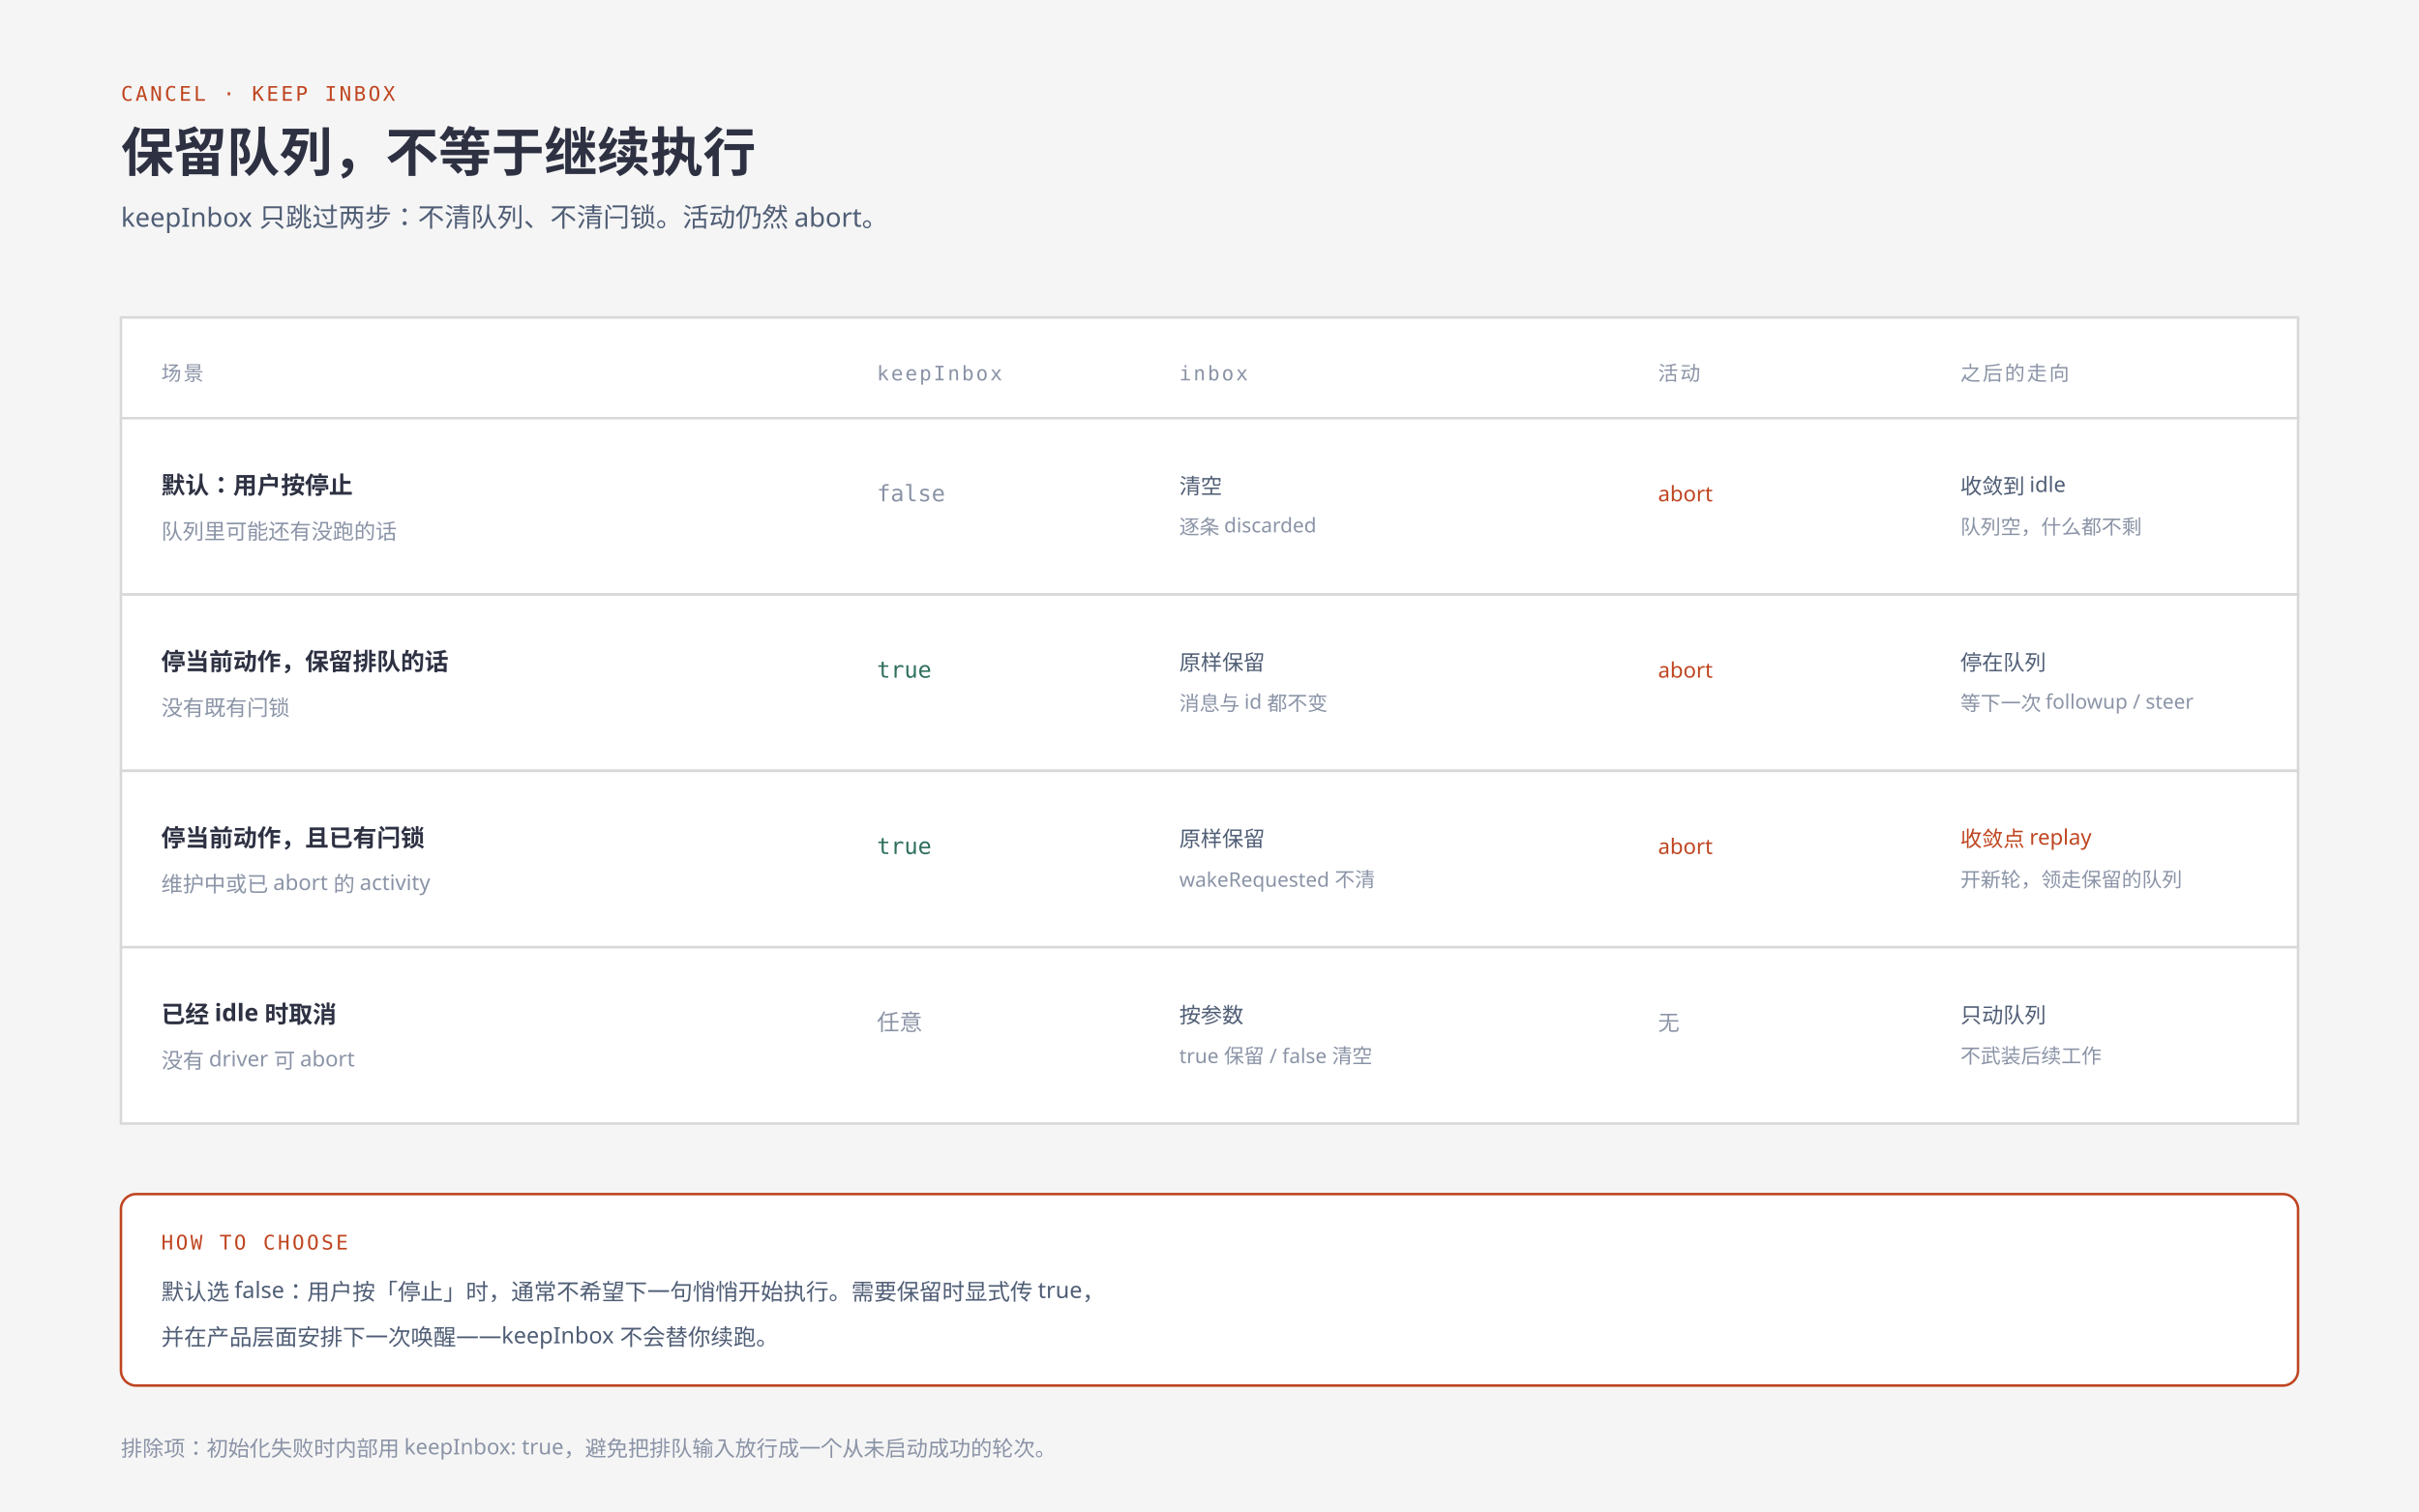
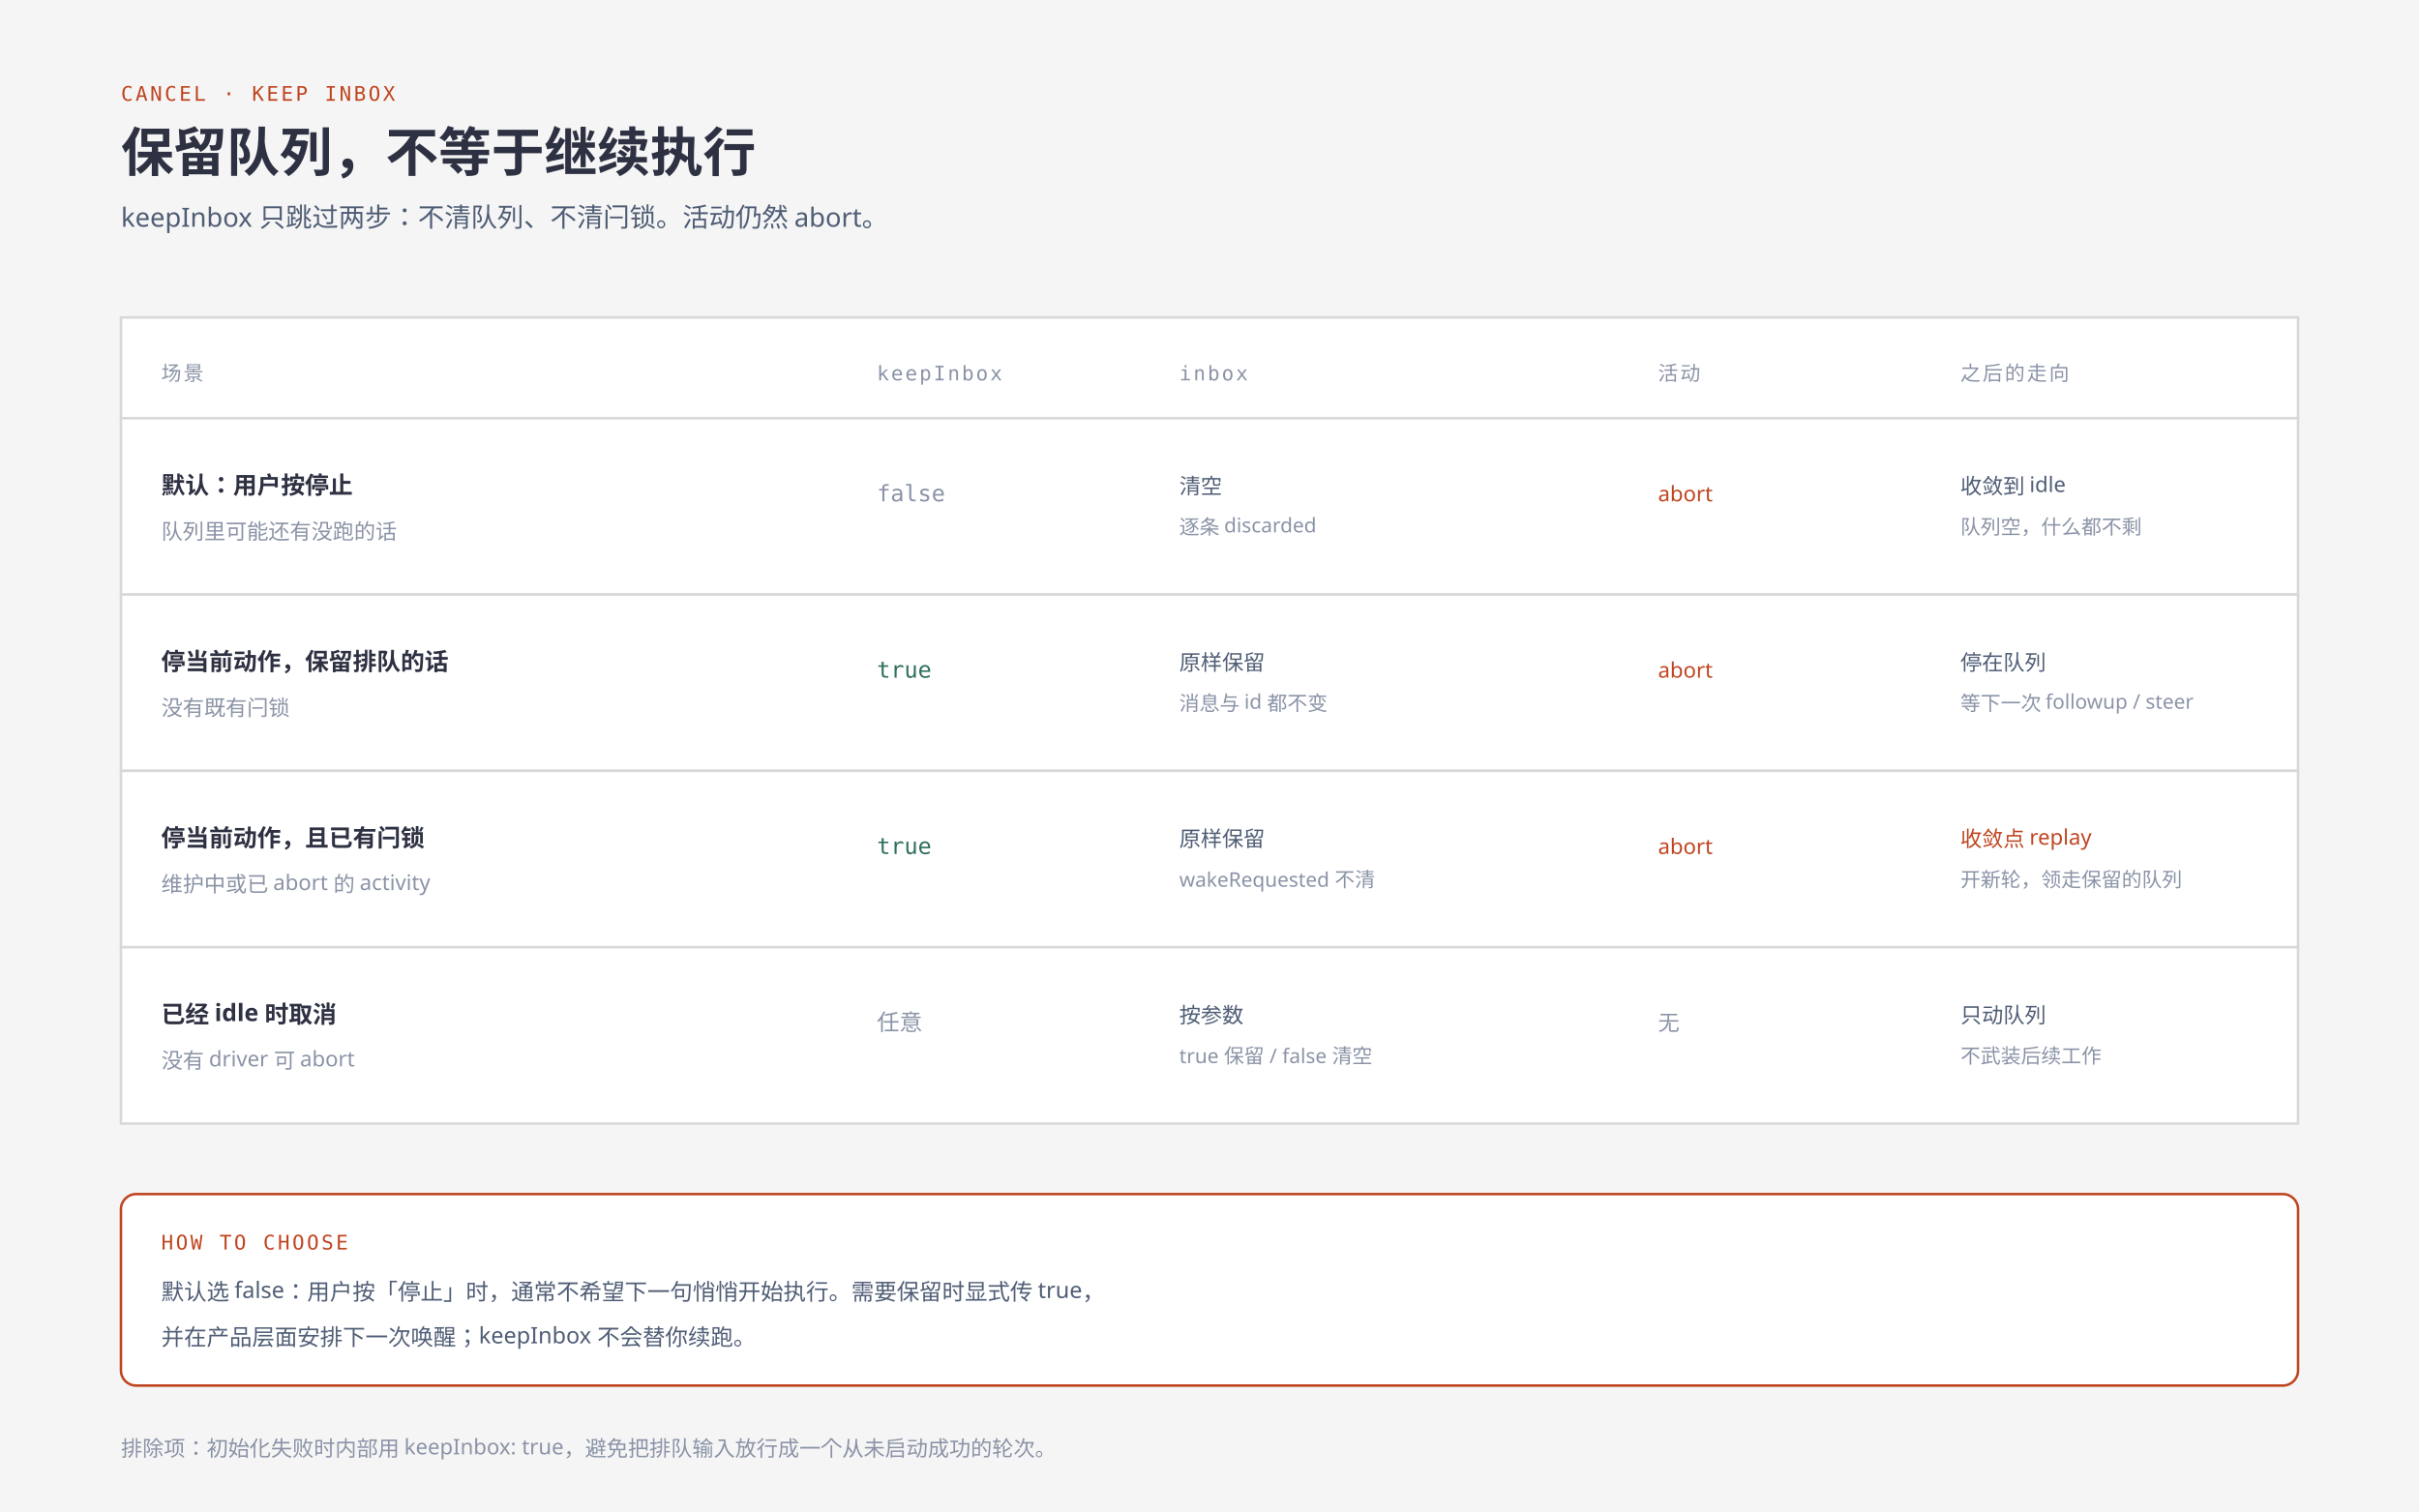
<svg xmlns="http://www.w3.org/2000/svg" width="960" height="600" viewBox="0 0 960 600" role="img" aria-labelledby="f04-d4-title f04-d4-desc">
  <defs>
    <marker id="f04-d4-a" viewBox="0 0 8 8" refX="7" refY="4" markerWidth="7" markerHeight="7" orient="auto">
      <path d="M 0 0 L 8 4 L 0 8 z" fill="#8a93a6" />
    </marker>
  </defs>
  <rect width="100%" height="100%" fill="#f5f5f5" />
  <text x="48" y="40" font-family="'Geist Mono','SF Mono',ui-monospace,monospace" font-size="8" letter-spacing="0.12em" fill="#bf4520">CANCEL · KEEP INBOX</text>
  <text x="48" y="68" font-family="'Geist','PingFang SC','Noto Sans SC',system-ui,sans-serif" font-size="21" font-weight="600" fill="#2d3142">保留队列，不等于继续执行</text>
  <text x="48" y="90" font-family="'Geist','PingFang SC','Noto Sans SC',system-ui,sans-serif" font-size="10.5" fill="#4f5d75">keepInbox 只跳过两步：不清队列、不清闩锁。活动仍然 abort。</text>
  <rect x="48" y="126" width="864" height="40" fill="#ffffff" stroke="#d8d8d8" />
  <text x="64" y="151" font-family="'Geist Mono','SF Mono',ui-monospace,monospace" font-size="8" letter-spacing="0.1em" fill="#8a93a6">场景</text>
  <text x="348" y="151" font-family="'Geist Mono','SF Mono',ui-monospace,monospace" font-size="8" letter-spacing="0.1em" fill="#8a93a6">keepInbox</text>
  <text x="468" y="151" font-family="'Geist Mono','SF Mono',ui-monospace,monospace" font-size="8" letter-spacing="0.1em" fill="#8a93a6">inbox</text>
  <text x="658" y="151" font-family="'Geist Mono','SF Mono',ui-monospace,monospace" font-size="8" letter-spacing="0.1em" fill="#8a93a6">活动</text>
  <text x="778" y="151" font-family="'Geist Mono','SF Mono',ui-monospace,monospace" font-size="8" letter-spacing="0.1em" fill="#8a93a6">之后的走向</text>
  <rect x="48" y="166" width="864" height="70" fill="#ffffff" stroke="#d8d8d8" />
  <text x="64" y="196" font-family="'Geist','PingFang SC','Noto Sans SC',system-ui,sans-serif" font-size="9.5" font-weight="600" fill="#2d3142">默认：用户按停止</text>
  <text x="64" y="214" font-family="'Geist','PingFang SC','Noto Sans SC',system-ui,sans-serif" font-size="8.5" fill="#8a93a6">队列里可能还有没跑的话</text>
  <text x="348" y="199" font-family="'Geist Mono','SF Mono',ui-monospace,monospace" font-size="9" fill="#8a93a6">false</text>
  <text x="468" y="196" font-family="'Geist','PingFang SC','Noto Sans SC',system-ui,sans-serif" font-size="8.5" fill="#4f5d75">清空</text>
  <text x="468" y="212" font-family="'Geist','PingFang SC','Noto Sans SC',system-ui,sans-serif" font-size="8" fill="#8a93a6">逐条 discarded</text>
  <text x="658" y="199" font-family="'Geist','PingFang SC','Noto Sans SC',system-ui,sans-serif" font-size="8.5" fill="#bf4520">abort</text>
  <text x="778" y="196" font-family="'Geist','PingFang SC','Noto Sans SC',system-ui,sans-serif" font-size="8.5" fill="#4f5d75">收敛到 idle</text>
  <text x="778" y="212" font-family="'Geist','PingFang SC','Noto Sans SC',system-ui,sans-serif" font-size="8" fill="#8a93a6">队列空，什么都不剩</text>
  <rect x="48" y="236" width="864" height="70" fill="#ffffff" stroke="#d8d8d8" />
  <text x="64" y="266" font-family="'Geist','PingFang SC','Noto Sans SC',system-ui,sans-serif" font-size="9.5" font-weight="600" fill="#2d3142">停当前动作，保留排队的话</text>
  <text x="64" y="284" font-family="'Geist','PingFang SC','Noto Sans SC',system-ui,sans-serif" font-size="8.5" fill="#8a93a6">没有既有闩锁</text>
  <text x="348" y="269" font-family="'Geist Mono','SF Mono',ui-monospace,monospace" font-size="9" fill="#2f6f5e">true</text>
  <text x="468" y="266" font-family="'Geist','PingFang SC','Noto Sans SC',system-ui,sans-serif" font-size="8.5" fill="#4f5d75">原样保留</text>
  <text x="468" y="282" font-family="'Geist','PingFang SC','Noto Sans SC',system-ui,sans-serif" font-size="8" fill="#8a93a6">消息与 id 都不变</text>
  <text x="658" y="269" font-family="'Geist','PingFang SC','Noto Sans SC',system-ui,sans-serif" font-size="8.5" fill="#bf4520">abort</text>
  <text x="778" y="266" font-family="'Geist','PingFang SC','Noto Sans SC',system-ui,sans-serif" font-size="8.5" fill="#4f5d75">停在队列</text>
  <text x="778" y="282" font-family="'Geist','PingFang SC','Noto Sans SC',system-ui,sans-serif" font-size="8" fill="#8a93a6">等下一次 followup / steer</text>
  <rect x="48" y="306" width="864" height="70" fill="#ffffff" stroke="#d8d8d8" />
  <text x="64" y="336" font-family="'Geist','PingFang SC','Noto Sans SC',system-ui,sans-serif" font-size="9.5" font-weight="600" fill="#2d3142">停当前动作，且已有闩锁</text>
  <text x="64" y="354" font-family="'Geist','PingFang SC','Noto Sans SC',system-ui,sans-serif" font-size="8.5" fill="#8a93a6">维护中或已 abort 的 activity</text>
  <text x="348" y="339" font-family="'Geist Mono','SF Mono',ui-monospace,monospace" font-size="9" fill="#2f6f5e">true</text>
  <text x="468" y="336" font-family="'Geist','PingFang SC','Noto Sans SC',system-ui,sans-serif" font-size="8.5" fill="#4f5d75">原样保留</text>
  <text x="468" y="352" font-family="'Geist','PingFang SC','Noto Sans SC',system-ui,sans-serif" font-size="8" fill="#8a93a6">wakeRequested 不清</text>
  <text x="658" y="339" font-family="'Geist','PingFang SC','Noto Sans SC',system-ui,sans-serif" font-size="8.5" fill="#bf4520">abort</text>
  <text x="778" y="336" font-family="'Geist','PingFang SC','Noto Sans SC',system-ui,sans-serif" font-size="8.5" fill="#bf4520">收敛点 replay</text>
  <text x="778" y="352" font-family="'Geist','PingFang SC','Noto Sans SC',system-ui,sans-serif" font-size="8" fill="#8a93a6">开新轮，领走保留的队列</text>
  <rect x="48" y="376" width="864" height="70" fill="#ffffff" stroke="#d8d8d8" />
  <text x="64" y="406" font-family="'Geist','PingFang SC','Noto Sans SC',system-ui,sans-serif" font-size="9.5" font-weight="600" fill="#2d3142">已经 idle 时取消</text>
  <text x="64" y="424" font-family="'Geist','PingFang SC','Noto Sans SC',system-ui,sans-serif" font-size="8.5" fill="#8a93a6">没有 driver 可 abort</text>
  <text x="348" y="409" font-family="'Geist Mono','SF Mono',ui-monospace,monospace" font-size="9" fill="#8a93a6">任意</text>
  <text x="468" y="406" font-family="'Geist','PingFang SC','Noto Sans SC',system-ui,sans-serif" font-size="8.5" fill="#4f5d75">按参数</text>
  <text x="468" y="422" font-family="'Geist','PingFang SC','Noto Sans SC',system-ui,sans-serif" font-size="8" fill="#8a93a6">true 保留 / false 清空</text>
  <text x="658" y="409" font-family="'Geist','PingFang SC','Noto Sans SC',system-ui,sans-serif" font-size="8.5" fill="#8a93a6">无</text>
  <text x="778" y="406" font-family="'Geist','PingFang SC','Noto Sans SC',system-ui,sans-serif" font-size="8.5" fill="#4f5d75">只动队列</text>
  <text x="778" y="422" font-family="'Geist','PingFang SC','Noto Sans SC',system-ui,sans-serif" font-size="8" fill="#8a93a6">不武装后续工作</text>
  <rect x="48" y="474" width="864" height="76" rx="6" fill="#ffffff" stroke="#bf4520" />
  <text x="64" y="496" font-family="'Geist Mono','SF Mono',ui-monospace,monospace" font-size="8" letter-spacing="0.12em" fill="#bf4520">HOW TO CHOOSE</text>
  <text x="64" y="516" font-family="'Geist','PingFang SC','Noto Sans SC',system-ui,sans-serif" font-size="9" fill="#4f5d75">默认选 false：用户按「停止」时，通常不希望下一句悄悄开始执行。需要保留时显式传 true，</text>
-   <text x="64" y="534" font-family="'Geist','PingFang SC','Noto Sans SC',system-ui,sans-serif" font-size="9" fill="#4f5d75">并在产品层面安排下一次唤醒——keepInbox 不会替你续跑。</text>
+   <text x="64" y="534" font-family="'Geist','PingFang SC','Noto Sans SC',system-ui,sans-serif" font-size="9" fill="#4f5d75">并在产品层面安排下一次唤醒；keepInbox 不会替你续跑。</text>
  <text x="48" y="578" font-family="'Geist','PingFang SC','Noto Sans SC',system-ui,sans-serif" font-size="8.5" fill="#8a93a6">排除项：初始化失败时内部用 keepInbox: true，避免把排队输入放行成一个从未启动成功的轮次。</text>
</svg>
